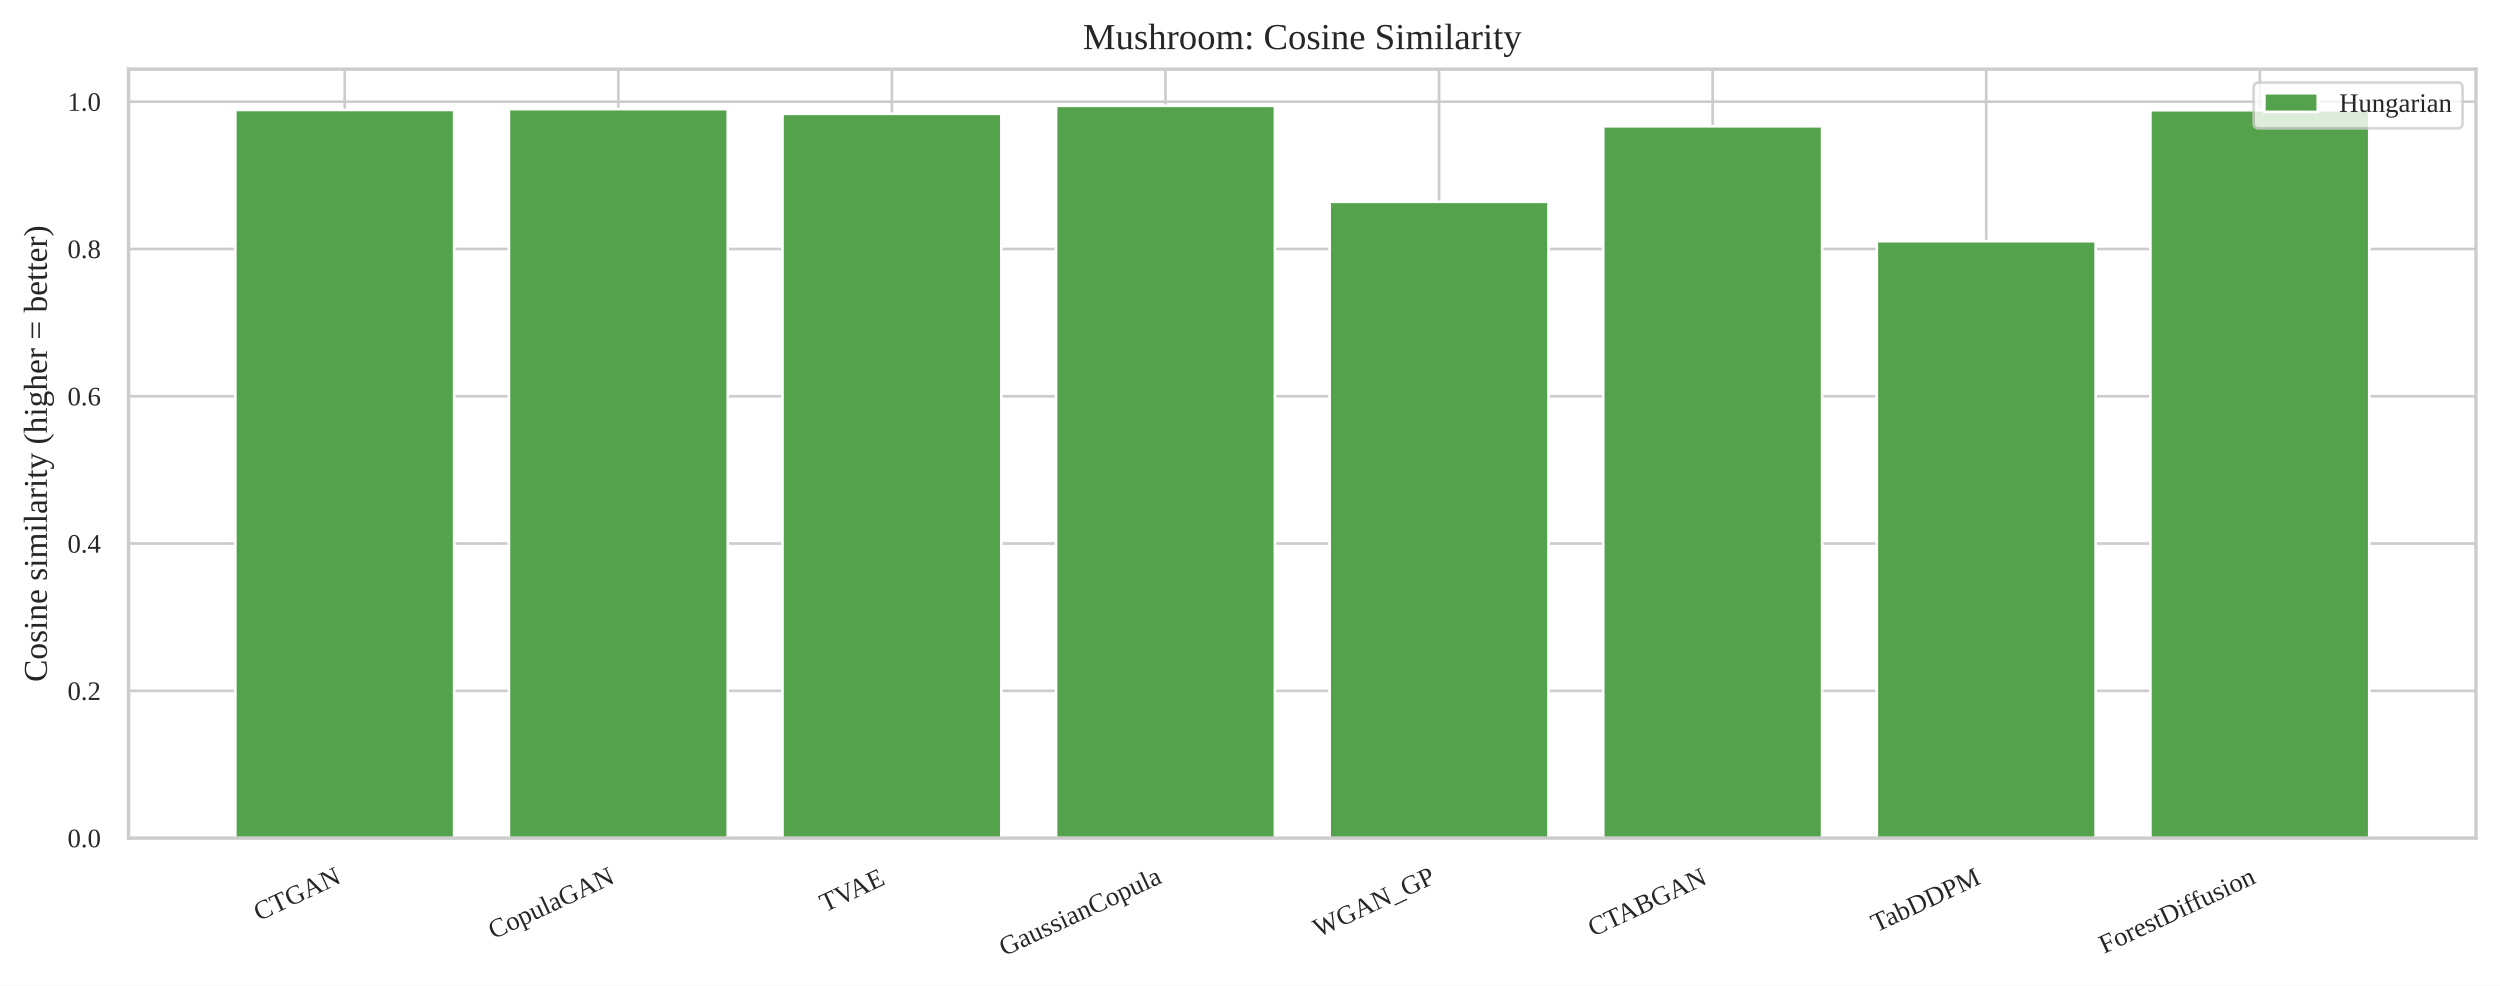
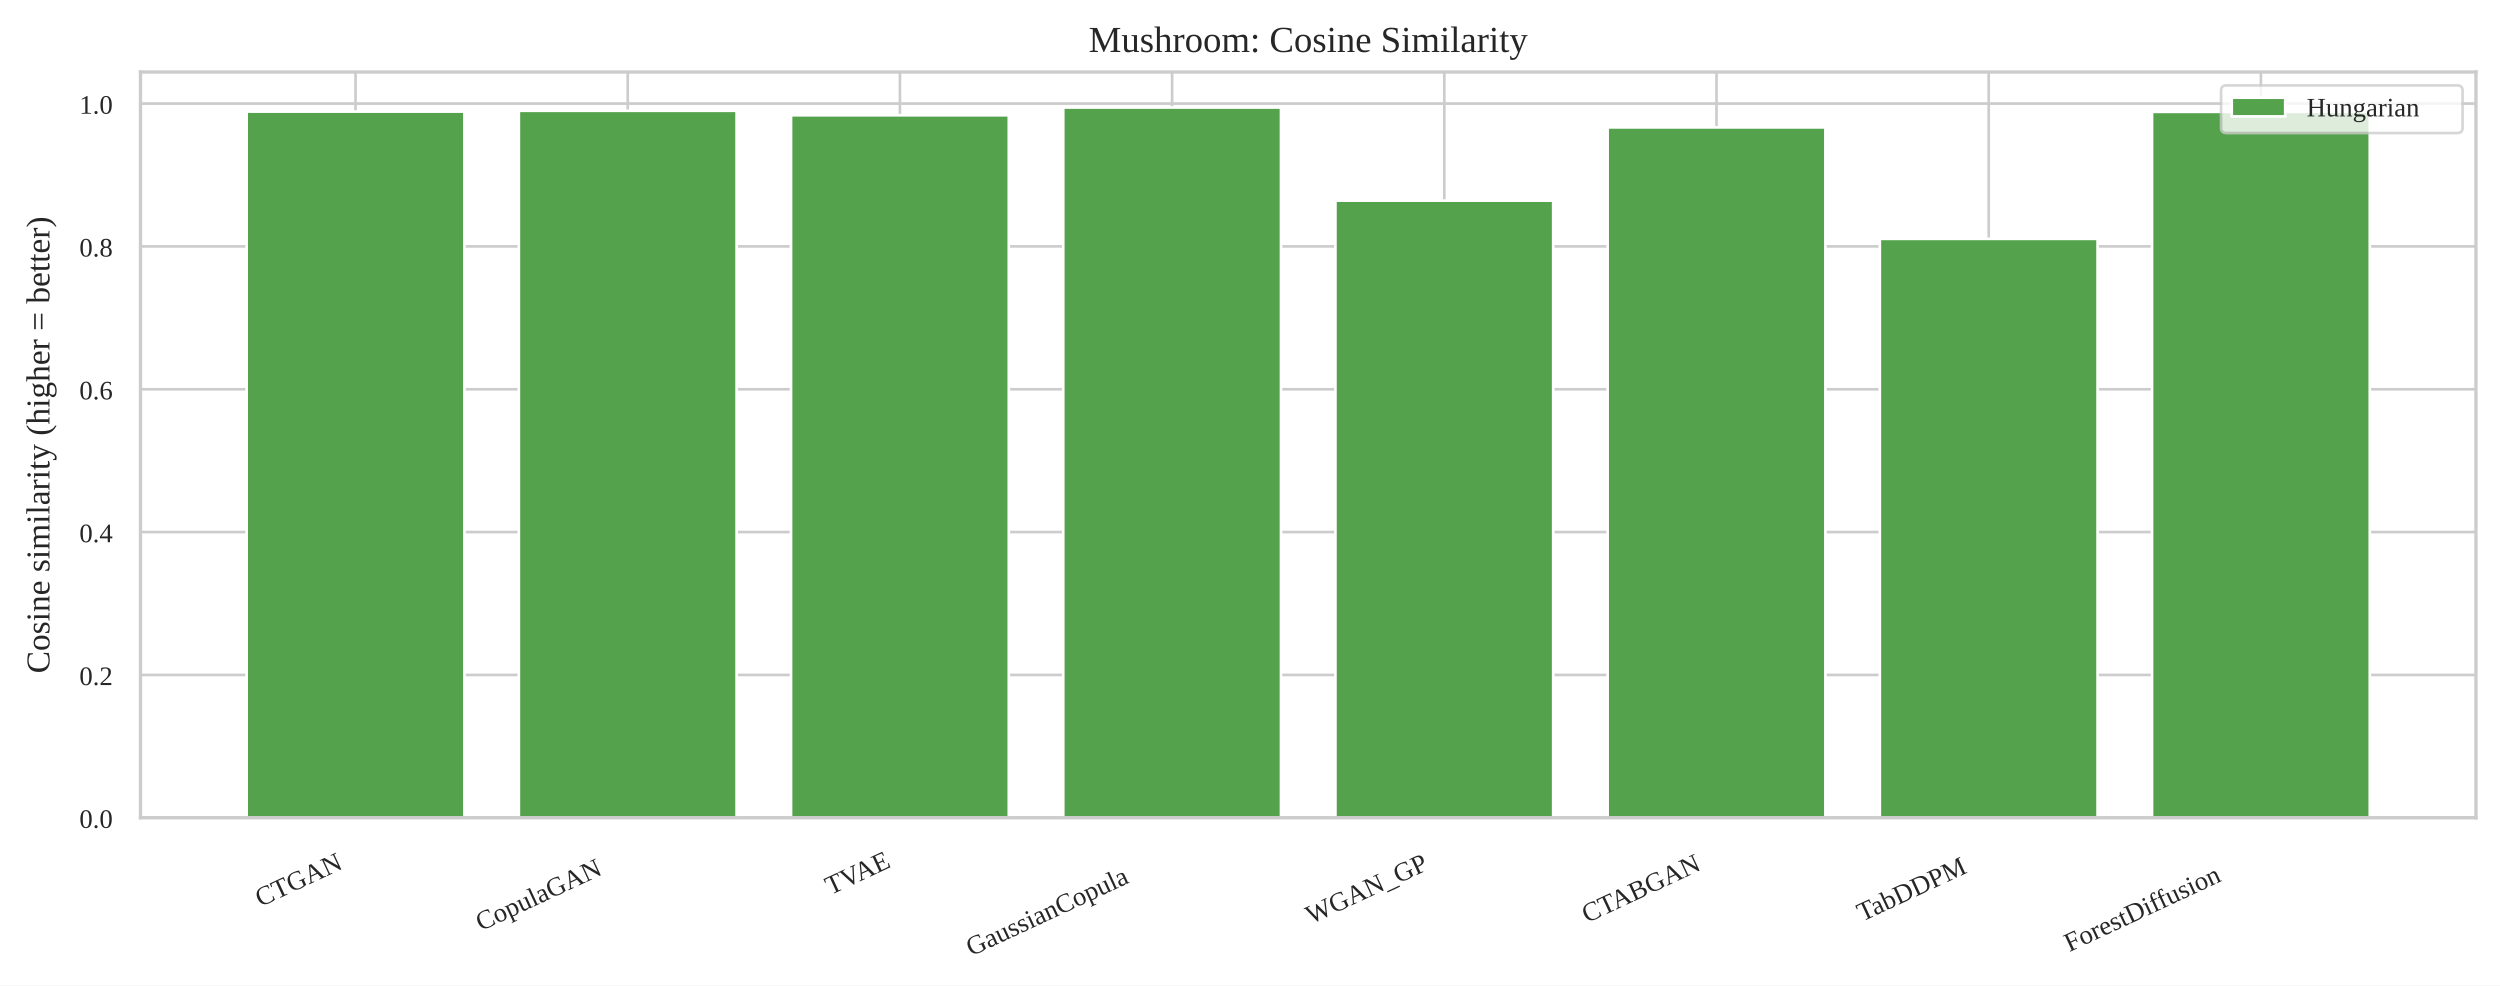
- <svg xmlns="http://www.w3.org/2000/svg" width="748.632pt" height="295.169pt" viewBox="0 0 748.632 295.169" version="1.1">
+ <svg xmlns="http://www.w3.org/2000/svg" width="748.16pt" height="294.938pt" viewBox="0 0 748.16 294.938" version="1.1">
  <defs>
    <style type="text/css">*{stroke-linejoin: round; stroke-linecap: butt}</style>
  </defs>
  <g id="figure_1">
    <g id="patch_1">
-       <path d="M 0 295.169  L 748.632 295.169  L 748.632 0  L 0 0  z " style="fill: #ffffff" />
+       <path d="M 0 294.938  L 748.16 294.938  L 748.16 0  L 0 0  z " style="fill: #ffffff" />
    </g>
    <g id="axes_1">
      <g id="patch_2">
-         <path d="M 38.509 250.981  L 741.432 250.981  L 741.432 20.713  L 38.509 20.713  z " style="fill: #ffffff" />
+         <path d="M 42.043 244.721  L 740.96 244.721  L 740.96 21.558  L 42.043 21.558  z " style="fill: #ffffff" />
      </g>
      <g id="matplotlib.axis_1">
        <g id="xtick_1">
          <g id="line2d_1">
-             <path d="M 103.231 250.981  L 103.231 20.713  " clip-path="url(#p037bd1e7c4)" style="fill: none; stroke: #cccccc; stroke-width: 0.8; stroke-linecap: round" />
+             <path d="M 106.395 244.721  L 106.395 21.558  " clip-path="url(#pc97f297cdb)" style="fill: none; stroke: #cccccc; stroke-width: 0.8; stroke-linecap: round" />
          </g>
          <g id="text_1">
-             <text style="font-size: 8px; font-family: 'Times New Roman', 'Times', 'Nimbus Roman', 'Liberation Serif', 'DejaVu Serif', serif; fill: #262626" transform="translate(77.52583 275.8766) rotate(-25)">CTGAN</text>
+             <text style="font-size: 8px; font-family: 'Times New Roman', 'Times', 'Nimbus Roman', 'Liberation Serif', 'DejaVu Serif', serif; fill: #262626" transform="translate(77.93539 271.4731) rotate(-25)">CTGAN</text>
          </g>
        </g>
        <g id="xtick_2">
          <g id="line2d_2">
-             <path d="M 185.156 250.981  L 185.156 20.713  " clip-path="url(#p037bd1e7c4)" style="fill: none; stroke: #cccccc; stroke-width: 0.8; stroke-linecap: round" />
+             <path d="M 187.854 244.721  L 187.854 21.558  " clip-path="url(#pc97f297cdb)" style="fill: none; stroke: #cccccc; stroke-width: 0.8; stroke-linecap: round" />
          </g>
          <g id="text_2">
-             <text style="font-size: 8px; font-family: 'Times New Roman', 'Times', 'Nimbus Roman', 'Liberation Serif', 'DejaVu Serif', serif; fill: #262626" transform="translate(147.7703 281.3236) rotate(-25)">CopulaGAN</text>
+             <text style="font-size: 8px; font-family: 'Times New Roman', 'Times', 'Nimbus Roman', 'Liberation Serif', 'DejaVu Serif', serif; fill: #262626" transform="translate(143.9123 278.6924) rotate(-25)">CopulaGAN</text>
          </g>
        </g>
        <g id="xtick_3">
          <g id="line2d_3">
-             <path d="M 267.082 250.981  L 267.082 20.713  " clip-path="url(#p037bd1e7c4)" style="fill: none; stroke: #cccccc; stroke-width: 0.8; stroke-linecap: round" />
+             <path d="M 269.313 244.721  L 269.313 21.558  " clip-path="url(#pc97f297cdb)" style="fill: none; stroke: #cccccc; stroke-width: 0.8; stroke-linecap: round" />
          </g>
          <g id="text_3">
-             <text style="font-size: 8px; font-family: 'Times New Roman', 'Times', 'Nimbus Roman', 'Liberation Serif', 'DejaVu Serif', serif; fill: #262626" transform="translate(247.0189 273.2458) rotate(-25)">TVAE</text>
+             <text style="font-size: 8px; font-family: 'Times New Roman', 'Times', 'Nimbus Roman', 'Liberation Serif', 'DejaVu Serif', serif; fill: #262626" transform="translate(248.4979 267.9083) rotate(-25)">TVAE</text>
          </g>
        </g>
        <g id="xtick_4">
          <g id="line2d_4">
-             <path d="M 349.008 250.981  L 349.008 20.713  " clip-path="url(#p037bd1e7c4)" style="fill: none; stroke: #cccccc; stroke-width: 0.8; stroke-linecap: round" />
+             <path d="M 350.772 244.721  L 350.772 21.558  " clip-path="url(#pc97f297cdb)" style="fill: none; stroke: #cccccc; stroke-width: 0.8; stroke-linecap: round" />
          </g>
          <g id="text_4">
-             <text style="font-size: 8px; font-family: 'Times New Roman', 'Times', 'Nimbus Roman', 'Liberation Serif', 'DejaVu Serif', serif; fill: #262626" transform="translate(300.7448 286.3956) rotate(-25)">GaussianCopula</text>
+             <text style="font-size: 8px; font-family: 'Times New Roman', 'Times', 'Nimbus Roman', 'Liberation Serif', 'DejaVu Serif', serif; fill: #262626" transform="translate(290.6649 286.2304) rotate(-25)">GaussianCopula</text>
          </g>
        </g>
        <g id="xtick_5">
          <g id="line2d_5">
-             <path d="M 430.933 250.981  L 430.933 20.713  " clip-path="url(#p037bd1e7c4)" style="fill: none; stroke: #cccccc; stroke-width: 0.8; stroke-linecap: round" />
+             <path d="M 432.231 244.721  L 432.231 21.558  " clip-path="url(#pc97f297cdb)" style="fill: none; stroke: #cccccc; stroke-width: 0.8; stroke-linecap: round" />
          </g>
          <g id="text_5">
-             <text style="font-size: 8px; font-family: 'Times New Roman', 'Times', 'Nimbus Roman', 'Liberation Serif', 'DejaVu Serif', serif; fill: #262626" transform="translate(394.7584 280.7589) rotate(-25)">WGAN_GP</text>
+             <text style="font-size: 8px; font-family: 'Times New Roman', 'Times', 'Nimbus Roman', 'Liberation Serif', 'DejaVu Serif', serif; fill: #262626" transform="translate(392.3129 276.6441) rotate(-25)">WGAN_GP</text>
          </g>
        </g>
        <g id="xtick_6">
          <g id="line2d_6">
-             <path d="M 512.859 250.981  L 512.859 20.713  " clip-path="url(#p037bd1e7c4)" style="fill: none; stroke: #cccccc; stroke-width: 0.8; stroke-linecap: round" />
+             <path d="M 513.69 244.721  L 513.69 21.558  " clip-path="url(#pc97f297cdb)" style="fill: none; stroke: #cccccc; stroke-width: 0.8; stroke-linecap: round" />
          </g>
          <g id="text_6">
-             <text style="font-size: 8px; font-family: 'Times New Roman', 'Times', 'Nimbus Roman', 'Liberation Serif', 'DejaVu Serif', serif; fill: #262626" transform="translate(477.0828 280.5729) rotate(-25)">CTABGAN</text>
+             <text style="font-size: 8px; font-family: 'Times New Roman', 'Times', 'Nimbus Roman', 'Liberation Serif', 'DejaVu Serif', serif; fill: #262626" transform="translate(474.9285 276.2766) rotate(-25)">CTABGAN</text>
          </g>
        </g>
        <g id="xtick_7">
          <g id="line2d_7">
-             <path d="M 594.785 250.981  L 594.785 20.713  " clip-path="url(#p037bd1e7c4)" style="fill: none; stroke: #cccccc; stroke-width: 0.8; stroke-linecap: round" />
+             <path d="M 595.149 244.721  L 595.149 21.558  " clip-path="url(#pc97f297cdb)" style="fill: none; stroke: #cccccc; stroke-width: 0.8; stroke-linecap: round" />
          </g>
          <g id="text_7">
-             <text style="font-size: 8px; font-family: 'Times New Roman', 'Times', 'Nimbus Roman', 'Liberation Serif', 'DejaVu Serif', serif; fill: #262626" transform="translate(561.8294 279.2575) rotate(-25)">TabDDPM</text>
+             <text style="font-size: 8px; font-family: 'Times New Roman', 'Times', 'Nimbus Roman', 'Liberation Serif', 'DejaVu Serif', serif; fill: #262626" transform="translate(557.2789 275.8609) rotate(-25)">TabDDPM</text>
          </g>
        </g>
        <g id="xtick_8">
          <g id="line2d_8">
-             <path d="M 676.71 250.981  L 676.71 20.713  " clip-path="url(#p037bd1e7c4)" style="fill: none; stroke: #cccccc; stroke-width: 0.8; stroke-linecap: round" />
+             <path d="M 676.607 244.721  L 676.607 21.558  " clip-path="url(#pc97f297cdb)" style="fill: none; stroke: #cccccc; stroke-width: 0.8; stroke-linecap: round" />
          </g>
          <g id="text_8">
-             <text style="font-size: 8px; font-family: 'Times New Roman', 'Times', 'Nimbus Roman', 'Liberation Serif', 'DejaVu Serif', serif; fill: #262626" transform="translate(630.0596 285.6438) rotate(-25)">ForestDiffusion</text>
+             <text style="font-size: 8px; font-family: 'Times New Roman', 'Times', 'Nimbus Roman', 'Liberation Serif', 'DejaVu Serif', serif; fill: #262626" transform="translate(619.2726 284.9377) rotate(-25)">ForestDiffusion</text>
          </g>
        </g>
      </g>
      <g id="matplotlib.axis_2">
        <g id="ytick_1">
          <g id="line2d_9">
-             <path d="M 38.509 250.981  L 741.432 250.981  " clip-path="url(#p037bd1e7c4)" style="fill: none; stroke: #cccccc; stroke-width: 0.8; stroke-linecap: round" />
+             <path d="M 42.043 244.721  L 740.96 244.721  " clip-path="url(#pc97f297cdb)" style="fill: none; stroke: #cccccc; stroke-width: 0.8; stroke-linecap: round" />
          </g>
          <g id="text_9">
-             <text style="font-size: 8px; font-family: 'Times New Roman', 'Times', 'Nimbus Roman', 'Liberation Serif', 'DejaVu Serif', serif; text-anchor: end; fill: #262626" x="30.209" y="253.712" transform="rotate(-0 30.20938 253.7124)">0.0</text>
+             <text style="font-size: 8px; font-family: 'Times New Roman', 'Times', 'Nimbus Roman', 'Liberation Serif', 'DejaVu Serif', serif; text-anchor: end; fill: #262626" x="33.743" y="247.76" transform="rotate(-0 33.74281 247.76)">0.0</text>
          </g>
        </g>
        <g id="ytick_2">
          <g id="line2d_10">
-             <path d="M 38.509 206.874  L 741.432 206.874  " clip-path="url(#p037bd1e7c4)" style="fill: none; stroke: #cccccc; stroke-width: 0.8; stroke-linecap: round" />
+             <path d="M 42.043 201.975  L 740.96 201.975  " clip-path="url(#pc97f297cdb)" style="fill: none; stroke: #cccccc; stroke-width: 0.8; stroke-linecap: round" />
          </g>
          <g id="text_10">
-             <text style="font-size: 8px; font-family: 'Times New Roman', 'Times', 'Nimbus Roman', 'Liberation Serif', 'DejaVu Serif', serif; text-anchor: end; fill: #262626" x="30.209" y="209.606" transform="rotate(-0 30.20938 209.6061)">0.2</text>
+             <text style="font-size: 8px; font-family: 'Times New Roman', 'Times', 'Nimbus Roman', 'Liberation Serif', 'DejaVu Serif', serif; text-anchor: end; fill: #262626" x="33.743" y="205.015" transform="rotate(-0 33.74281 205.0147)">0.2</text>
          </g>
        </g>
        <g id="ytick_3">
          <g id="line2d_11">
-             <path d="M 38.509 162.768  L 741.432 162.768  " clip-path="url(#p037bd1e7c4)" style="fill: none; stroke: #cccccc; stroke-width: 0.8; stroke-linecap: round" />
+             <path d="M 42.043 159.23  L 740.96 159.23  " clip-path="url(#pc97f297cdb)" style="fill: none; stroke: #cccccc; stroke-width: 0.8; stroke-linecap: round" />
          </g>
          <g id="text_11">
-             <text style="font-size: 8px; font-family: 'Times New Roman', 'Times', 'Nimbus Roman', 'Liberation Serif', 'DejaVu Serif', serif; text-anchor: end; fill: #262626" x="30.209" y="165.5" transform="rotate(-0 30.20938 165.4999)">0.4</text>
+             <text style="font-size: 8px; font-family: 'Times New Roman', 'Times', 'Nimbus Roman', 'Liberation Serif', 'DejaVu Serif', serif; text-anchor: end; fill: #262626" x="33.743" y="162.269" transform="rotate(-0 33.74281 162.2695)">0.4</text>
          </g>
        </g>
        <g id="ytick_4">
          <g id="line2d_12">
-             <path d="M 38.509 118.662  L 741.432 118.662  " clip-path="url(#p037bd1e7c4)" style="fill: none; stroke: #cccccc; stroke-width: 0.8; stroke-linecap: round" />
+             <path d="M 42.043 116.485  L 740.96 116.485  " clip-path="url(#pc97f297cdb)" style="fill: none; stroke: #cccccc; stroke-width: 0.8; stroke-linecap: round" />
          </g>
          <g id="text_12">
-             <text style="font-size: 8px; font-family: 'Times New Roman', 'Times', 'Nimbus Roman', 'Liberation Serif', 'DejaVu Serif', serif; text-anchor: end; fill: #262626" x="30.209" y="121.394" transform="rotate(-0 30.20938 121.3936)">0.6</text>
+             <text style="font-size: 8px; font-family: 'Times New Roman', 'Times', 'Nimbus Roman', 'Liberation Serif', 'DejaVu Serif', serif; text-anchor: end; fill: #262626" x="33.743" y="119.524" transform="rotate(-0 33.74281 119.5242)">0.6</text>
          </g>
        </g>
        <g id="ytick_5">
          <g id="line2d_13">
-             <path d="M 38.509 74.555  L 741.432 74.555  " clip-path="url(#p037bd1e7c4)" style="fill: none; stroke: #cccccc; stroke-width: 0.8; stroke-linecap: round" />
+             <path d="M 42.043 73.74  L 740.96 73.74  " clip-path="url(#pc97f297cdb)" style="fill: none; stroke: #cccccc; stroke-width: 0.8; stroke-linecap: round" />
          </g>
          <g id="text_13">
-             <text style="font-size: 8px; font-family: 'Times New Roman', 'Times', 'Nimbus Roman', 'Liberation Serif', 'DejaVu Serif', serif; text-anchor: end; fill: #262626" x="30.209" y="77.287" transform="rotate(-0 30.20938 77.28726)">0.8</text>
+             <text style="font-size: 8px; font-family: 'Times New Roman', 'Times', 'Nimbus Roman', 'Liberation Serif', 'DejaVu Serif', serif; text-anchor: end; fill: #262626" x="33.743" y="76.779" transform="rotate(-0 33.74281 76.77891)">0.8</text>
          </g>
        </g>
        <g id="ytick_6">
          <g id="line2d_14">
-             <path d="M 38.509 30.449  L 741.432 30.449  " clip-path="url(#p037bd1e7c4)" style="fill: none; stroke: #cccccc; stroke-width: 0.8; stroke-linecap: round" />
+             <path d="M 42.043 30.994  L 740.96 30.994  " clip-path="url(#pc97f297cdb)" style="fill: none; stroke: #cccccc; stroke-width: 0.8; stroke-linecap: round" />
          </g>
          <g id="text_14">
-             <text style="font-size: 8px; font-family: 'Times New Roman', 'Times', 'Nimbus Roman', 'Liberation Serif', 'DejaVu Serif', serif; text-anchor: end; fill: #262626" x="30.209" y="33.181" transform="rotate(-0 30.20938 33.18096)">1.0</text>
+             <text style="font-size: 8px; font-family: 'Times New Roman', 'Times', 'Nimbus Roman', 'Liberation Serif', 'DejaVu Serif', serif; text-anchor: end; fill: #262626" x="33.743" y="34.034" transform="rotate(-0 33.74281 34.03364)">1.0</text>
          </g>
        </g>
        <g id="text_15">
-           <text style="font-size: 10px; font-family: 'Times New Roman', 'Times', 'Nimbus Roman', 'Liberation Serif', 'DejaVu Serif', serif; text-anchor: middle; fill: #262626" x="14.03" y="135.847" transform="rotate(-90 14.02969 135.8466)">Cosine similarity (higher = better)</text>
+           <text style="font-size: 10px; font-family: 'Times New Roman', 'Times', 'Nimbus Roman', 'Liberation Serif', 'DejaVu Serif', serif; text-anchor: middle; fill: #262626" x="14.798" y="133.139" transform="rotate(-90 14.79844 133.1395)">Cosine similarity (higher = better)</text>
        </g>
      </g>
      <g id="patch_3">
-         <path d="M 70.46 250.981  L 136.001 250.981  L 136.001 32.923  L 70.46 32.923  z " clip-path="url(#p037bd1e7c4)" style="fill: #54a24b; stroke: #ffffff; stroke-width: 0.8; stroke-linejoin: miter" />
+         <path d="M 73.812 244.721  L 138.979 244.721  L 138.979 33.392  L 73.812 33.392  z " clip-path="url(#pc97f297cdb)" style="fill: #54a24b; stroke: #ffffff; stroke-width: 0.8; stroke-linejoin: miter" />
      </g>
      <g id="patch_4">
-         <path d="M 152.386 250.981  L 217.927 250.981  L 217.927 32.68  L 152.386 32.68  z " clip-path="url(#p037bd1e7c4)" style="fill: #54a24b; stroke: #ffffff; stroke-width: 0.8; stroke-linejoin: miter" />
+         <path d="M 155.271 244.721  L 220.438 244.721  L 220.438 33.157  L 155.271 33.157  z " clip-path="url(#pc97f297cdb)" style="fill: #54a24b; stroke: #ffffff; stroke-width: 0.8; stroke-linejoin: miter" />
      </g>
      <g id="patch_5">
-         <path d="M 234.312 250.981  L 299.852 250.981  L 299.852 34.069  L 234.312 34.069  z " clip-path="url(#p037bd1e7c4)" style="fill: #54a24b; stroke: #ffffff; stroke-width: 0.8; stroke-linejoin: miter" />
+         <path d="M 236.73 244.721  L 301.897 244.721  L 301.897 34.502  L 236.73 34.502  z " clip-path="url(#pc97f297cdb)" style="fill: #54a24b; stroke: #ffffff; stroke-width: 0.8; stroke-linejoin: miter" />
      </g>
      <g id="patch_6">
-         <path d="M 316.237 250.981  L 381.778 250.981  L 381.778 31.678  L 316.237 31.678  z " clip-path="url(#p037bd1e7c4)" style="fill: #54a24b; stroke: #ffffff; stroke-width: 0.8; stroke-linejoin: miter" />
+         <path d="M 318.188 244.721  L 383.356 244.721  L 383.356 32.185  L 318.188 32.185  z " clip-path="url(#pc97f297cdb)" style="fill: #54a24b; stroke: #ffffff; stroke-width: 0.8; stroke-linejoin: miter" />
      </g>
      <g id="patch_7">
-         <path d="M 398.163 250.981  L 463.704 250.981  L 463.704 60.427  L 398.163 60.427  z " clip-path="url(#p037bd1e7c4)" style="fill: #54a24b; stroke: #ffffff; stroke-width: 0.8; stroke-linejoin: miter" />
+         <path d="M 399.647 244.721  L 464.814 244.721  L 464.814 60.047  L 399.647 60.047  z " clip-path="url(#pc97f297cdb)" style="fill: #54a24b; stroke: #ffffff; stroke-width: 0.8; stroke-linejoin: miter" />
      </g>
      <g id="patch_8">
-         <path d="M 480.089 250.981  L 545.629 250.981  L 545.629 37.815  L 480.089 37.815  z " clip-path="url(#p037bd1e7c4)" style="fill: #54a24b; stroke: #ffffff; stroke-width: 0.8; stroke-linejoin: miter" />
+         <path d="M 481.106 244.721  L 546.273 244.721  L 546.273 38.133  L 481.106 38.133  z " clip-path="url(#pc97f297cdb)" style="fill: #54a24b; stroke: #ffffff; stroke-width: 0.8; stroke-linejoin: miter" />
      </g>
      <g id="patch_9">
-         <path d="M 562.014 250.981  L 627.555 250.981  L 627.555 72.222  L 562.014 72.222  z " clip-path="url(#p037bd1e7c4)" style="fill: #54a24b; stroke: #ffffff; stroke-width: 0.8; stroke-linejoin: miter" />
+         <path d="M 562.565 244.721  L 627.732 244.721  L 627.732 71.479  L 562.565 71.479  z " clip-path="url(#pc97f297cdb)" style="fill: #54a24b; stroke: #ffffff; stroke-width: 0.8; stroke-linejoin: miter" />
      </g>
      <g id="patch_10">
-         <path d="M 643.94 250.981  L 709.481 250.981  L 709.481 33.005  L 643.94 33.005  z " clip-path="url(#p037bd1e7c4)" style="fill: #54a24b; stroke: #ffffff; stroke-width: 0.8; stroke-linejoin: miter" />
+         <path d="M 644.024 244.721  L 709.191 244.721  L 709.191 33.472  L 644.024 33.472  z " clip-path="url(#pc97f297cdb)" style="fill: #54a24b; stroke: #ffffff; stroke-width: 0.8; stroke-linejoin: miter" />
      </g>
      <g id="patch_11">
-         <path d="M 38.509 250.981  L 38.509 20.713  " style="fill: none; stroke: #cccccc; stroke-linejoin: miter; stroke-linecap: square" />
+         <path d="M 42.043 244.721  L 42.043 21.558  " style="fill: none; stroke: #cccccc; stroke-linejoin: miter; stroke-linecap: square" />
      </g>
      <g id="patch_12">
-         <path d="M 741.432 250.981  L 741.432 20.713  " style="fill: none; stroke: #cccccc; stroke-linejoin: miter; stroke-linecap: square" />
+         <path d="M 740.96 244.721  L 740.96 21.558  " style="fill: none; stroke: #cccccc; stroke-linejoin: miter; stroke-linecap: square" />
      </g>
      <g id="patch_13">
-         <path d="M 38.509 250.981  L 741.432 250.981  " style="fill: none; stroke: #cccccc; stroke-linejoin: miter; stroke-linecap: square" />
+         <path d="M 42.043 244.721  L 740.96 244.721  " style="fill: none; stroke: #cccccc; stroke-linejoin: miter; stroke-linecap: square" />
      </g>
      <g id="patch_14">
-         <path d="M 38.509 20.713  L 741.432 20.713  " style="fill: none; stroke: #cccccc; stroke-linejoin: miter; stroke-linecap: square" />
+         <path d="M 42.043 21.558  L 740.96 21.558  " style="fill: none; stroke: #cccccc; stroke-linejoin: miter; stroke-linecap: square" />
      </g>
      <g id="text_16">
-         <text style="font-size: 11px; font-family: 'Times New Roman', 'Times', 'Nimbus Roman', 'Liberation Serif', 'DejaVu Serif', serif; text-anchor: middle; fill: #262626" x="389.97" y="14.713" transform="rotate(-0 389.9705 14.71266)">Mushroom: Cosine Similarity</text>
+         <text style="font-size: 11px; font-family: 'Times New Roman', 'Times', 'Nimbus Roman', 'Liberation Serif', 'DejaVu Serif', serif; text-anchor: middle; fill: #262626" x="391.501" y="15.558" transform="rotate(-0 391.5014 15.55828)">Mushroom: Cosine Similarity</text>
      </g>
      <g id="legend_1">
        <g id="patch_15">
-           <path d="M 676.463 38.456  L 735.832 38.456  Q 737.432 38.456 737.432 36.856  L 737.432 26.313  Q 737.432 24.713 735.832 24.713  L 676.463 24.713  Q 674.863 24.713 674.863 26.313  L 674.863 36.856  Q 674.863 38.456 676.463 38.456  z " style="fill: #ffffff; opacity: 0.8; stroke: #cccccc; stroke-width: 0.8; stroke-linejoin: miter" />
+           <path d="M 666.283 39.815  L 735.36 39.815  Q 736.96 39.815 736.96 38.215  L 736.96 27.158  Q 736.96 25.558 735.36 25.558  L 666.283 25.558  Q 664.683 25.558 664.683 27.158  L 664.683 38.215  Q 664.683 39.815 666.283 39.815  z " style="fill: #ffffff; opacity: 0.8; stroke: #cccccc; stroke-width: 0.8; stroke-linejoin: miter" />
        </g>
        <g id="patch_16">
-           <path d="M 678.063 33.513  L 694.063 33.513  L 694.063 27.913  L 678.063 27.913  z " style="fill: #54a24b; stroke: #ffffff; stroke-width: 0.8; stroke-linejoin: miter" />
+           <path d="M 667.883 34.837  L 683.883 34.837  L 683.883 29.237  L 667.883 29.237  z " style="fill: #54a24b; stroke: #ffffff; stroke-width: 0.8; stroke-linejoin: miter" />
        </g>
        <g id="text_17">
-           <text style="font-size: 8px; font-family: 'Times New Roman', 'Times', 'Nimbus Roman', 'Liberation Serif', 'DejaVu Serif', serif; text-anchor: start; fill: #262626" x="700.463" y="33.513" transform="rotate(-0 700.4628 33.51266)">Hungarian</text>
+           <text style="font-size: 8px; font-family: 'Times New Roman', 'Times', 'Nimbus Roman', 'Liberation Serif', 'DejaVu Serif', serif; text-anchor: start; fill: #262626" x="690.283" y="34.837" transform="rotate(-0 690.2825 34.83703)">Hungarian</text>
        </g>
      </g>
    </g>
  </g>
  <defs>
-     <clipPath id="p037bd1e7c4">
-       <rect x="38.509" y="20.713" width="702.922" height="230.268" />
+     <clipPath id="pc97f297cdb">
+       <rect x="42.043" y="21.558" width="698.917" height="223.162" />
    </clipPath>
  </defs>
</svg>
